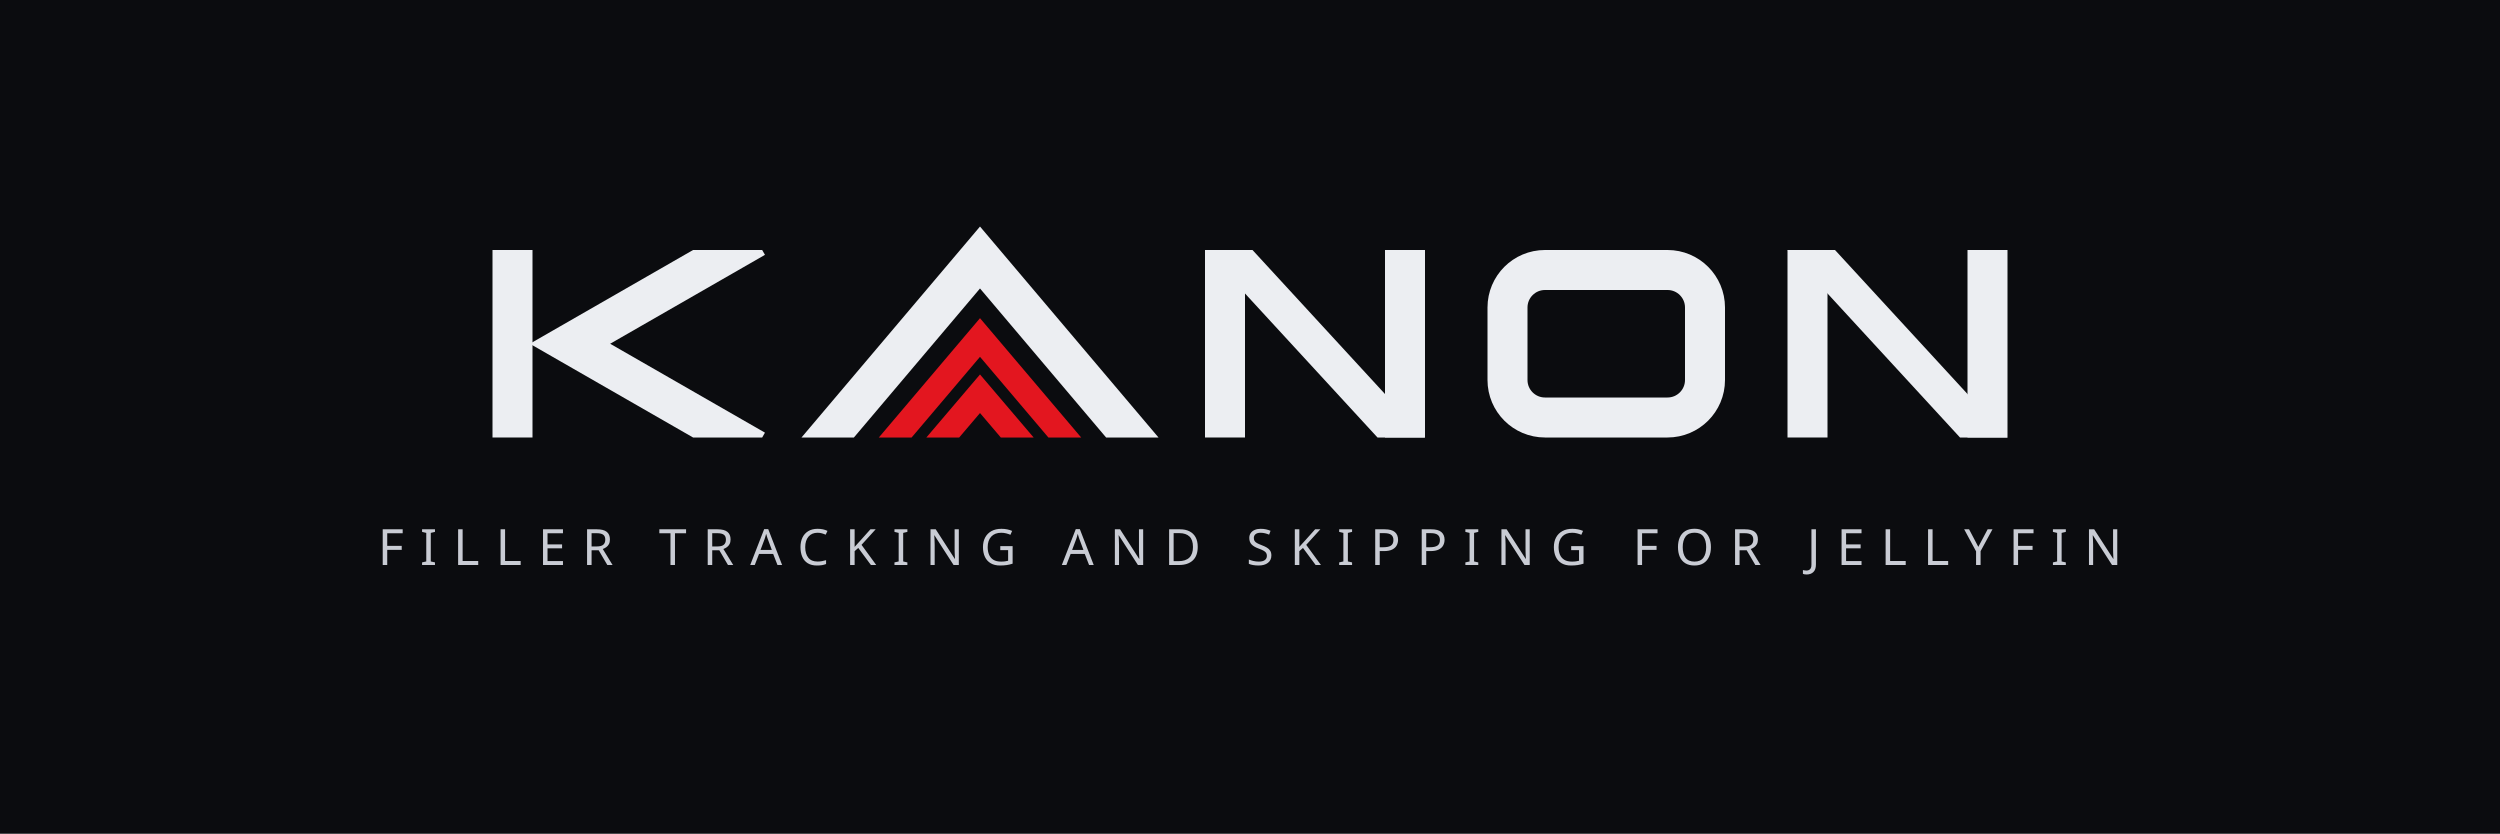
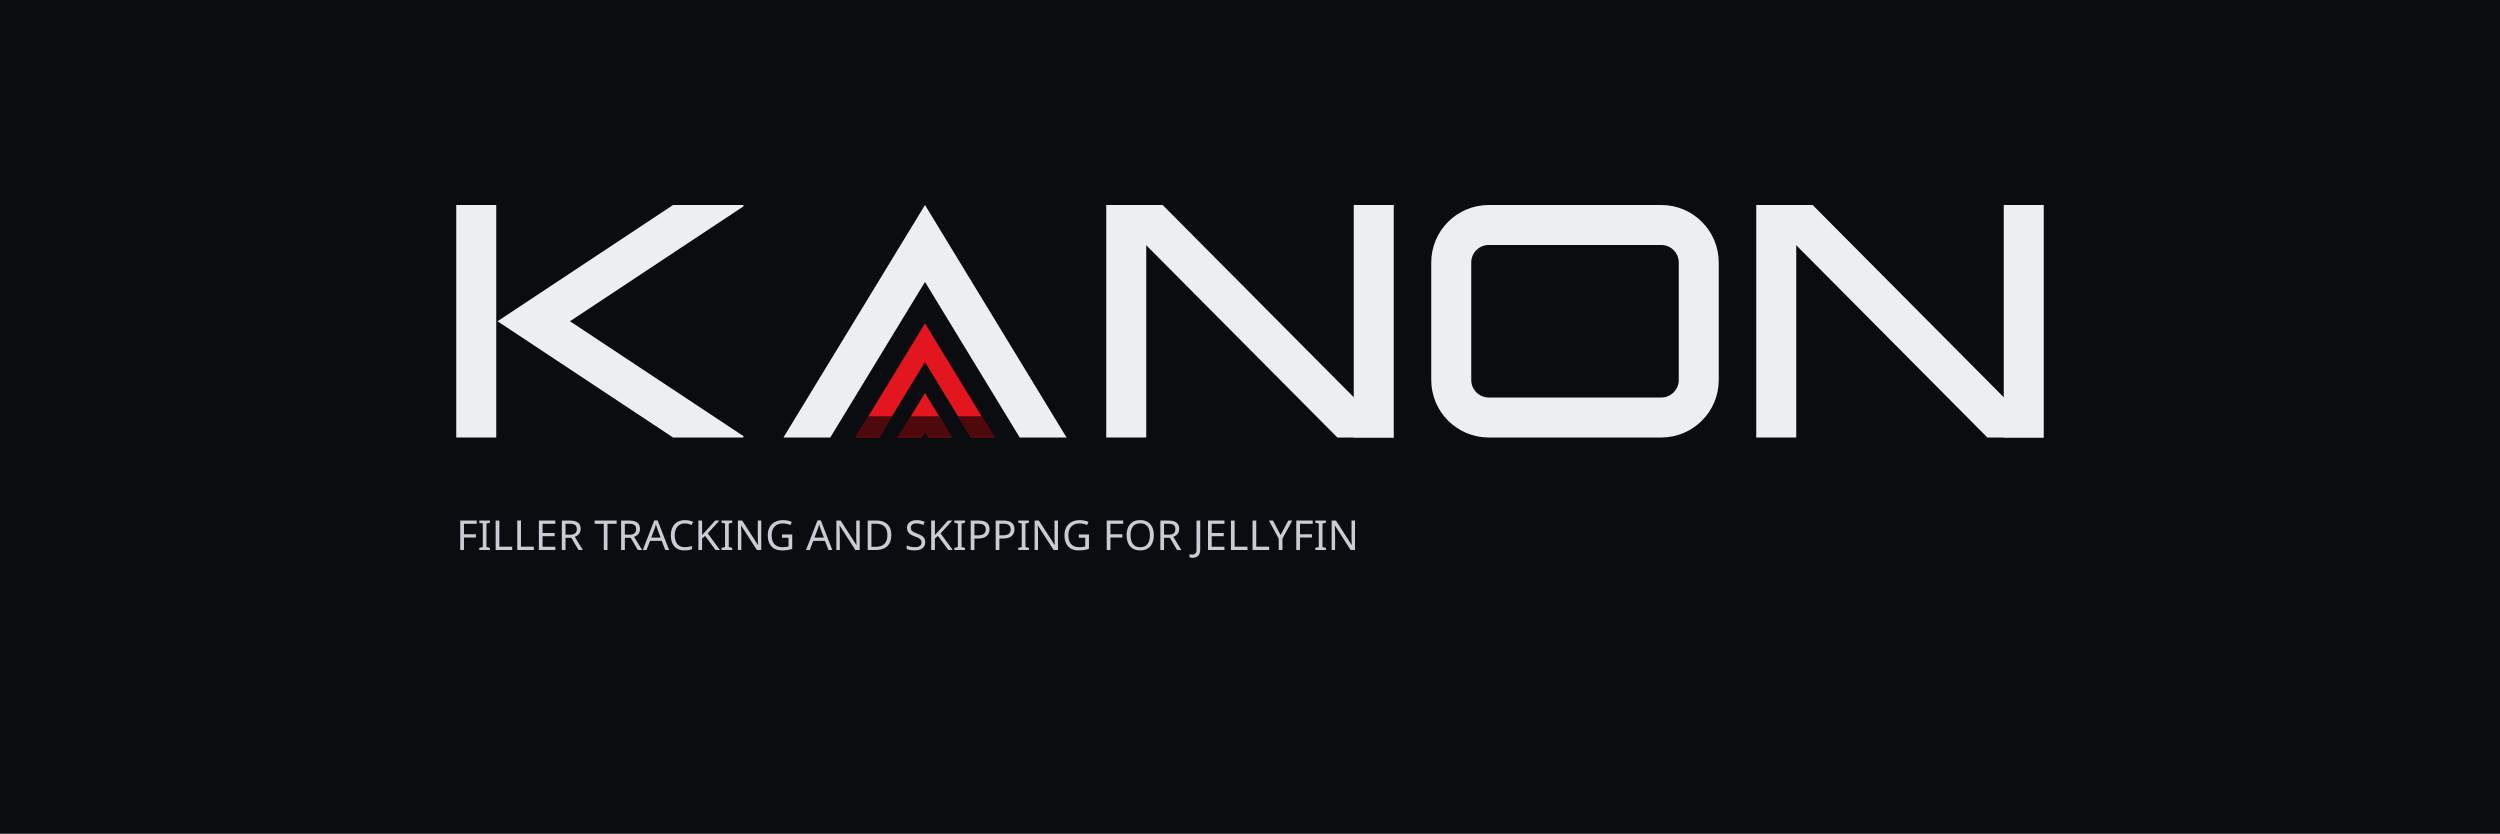
<svg xmlns="http://www.w3.org/2000/svg" viewBox="0 0 2000 667" width="2000" height="667" role="img" aria-label="Kanon, filler tracking and skipping for Jellyfin">
  <rect width="2000" height="667" fill="#0b0c0f" />
  <defs>
-     <clipPath id="kanon-base">
+     <clipPath id="wide-base">
      <rect x="0" y="0" width="2000" height="350" />
    </clipPath>
-     <clipPath id="kanon-cap">
-       <rect x="0" y="200" width="2000" height="150" />
+     <clipPath id="wide-cap">
+       <rect x="0" y="164" width="2000" height="186" />
+     </clipPath>
+     <clipPath id="wide-foot">
+       <rect x="0" y="333" width="2000" height="17" />
    </clipPath>
  </defs>
-   <g transform="translate(164 0)">
-     <rect x="230" y="200" width="32" height="150" fill="#eceef2" />
-     <polyline points="440,190 292,275 440,360" fill="none" stroke="#eceef2" stroke-width="32" stroke-linejoin="miter" stroke-miterlimit="10" clip-path="url(#kanon-cap)" />
-     <g clip-path="url(#kanon-base)">
-       <polyline points="488,362 620,206 752,362" fill="none" stroke="#eceef2" stroke-width="32" stroke-linejoin="miter" stroke-miterlimit="10" />
-       <polyline points="542,362 620,270 698,362" fill="none" stroke="#e3161f" stroke-width="20" stroke-linejoin="miter" stroke-miterlimit="10" />
-       <polyline points="580,362 620,315 660,362" fill="none" stroke="#e3161f" stroke-width="20" stroke-linejoin="miter" stroke-miterlimit="10" />
+   <g transform="translate(365 0)">
+     <rect x="0" y="164" width="32" height="186" fill="#eceef2" />
+     <polyline points="221.166,151.6 62,257 221.166,362.4" fill="none" stroke="#eceef2" stroke-width="32" stroke-linejoin="miter" stroke-miterlimit="10" clip-path="url(#wide-cap)" />
+     <g clip-path="url(#wide-base)">
+       <polyline points="271.426,364.88 375,194.766 478.574,364.88" fill="none" stroke="#eceef2" stroke-width="32" stroke-linejoin="miter" stroke-miterlimit="10" />
+       <polyline points="271.426,395.647 375,225.533 478.574,395.647" fill="none" stroke="#e3161f" stroke-width="0" stroke-linejoin="miter" stroke-miterlimit="10" opacity="0" />
+       <polyline points="319.745,364.88 375,274.126 430.255,364.88" fill="none" stroke="#e3161f" stroke-width="16.106" stroke-linejoin="miter" stroke-miterlimit="10" />
+       <polyline points="353.718,364.88 375,329.926 396.282,364.88" fill="none" stroke="#e3161f" stroke-width="16.106" stroke-linejoin="miter" stroke-miterlimit="10" />
+       <g clip-path="url(#wide-foot)" opacity="0.65">
+         <polyline points="319.745,364.88 375,274.126 430.255,364.88" fill="none" stroke="#000000" stroke-width="16.106" stroke-linejoin="miter" stroke-miterlimit="10" />
+         <polyline points="353.718,364.88 375,329.926 396.282,364.88" fill="none" stroke="#000000" stroke-width="16.106" stroke-linejoin="miter" stroke-miterlimit="10" />
+       </g>
    </g>
-     <rect x="800" y="200" width="32" height="150" fill="#eceef2" />
-     <rect x="944" y="200" width="32" height="150" fill="#eceef2" />
-     <polygon points="800,200 838,200 976,350 938,350" fill="#eceef2" />
-     <rect x="1042" y="216" width="158" height="118" rx="30" fill="none" stroke="#eceef2" stroke-width="32" />
-     <rect x="1266" y="200" width="32" height="150" fill="#eceef2" />
-     <rect x="1410" y="200" width="32" height="150" fill="#eceef2" />
-     <polygon points="1266,200 1304,200 1442,350 1404,350" fill="#eceef2" />
+     <rect x="520" y="164" width="32" height="186" fill="#eceef2" />
+     <rect x="718" y="164" width="32" height="186" fill="#eceef2" />
+     <polygon points="520,164 565.119,164 750,350 704.881,350" fill="#eceef2" />
+     <rect x="796" y="180" width="198" height="154" rx="30" fill="none" stroke="#eceef2" stroke-width="32" />
+     <rect x="1040" y="164" width="32" height="186" fill="#eceef2" />
+     <rect x="1238" y="164" width="32" height="186" fill="#eceef2" />
+     <polygon points="1040,164 1085.119,164 1270,350 1224.881,350" fill="#eceef2" />
  </g>
-   <text x="1000" y="452" text-anchor="middle" fill="#c9ccd4" style="font-family: Montserrat, sans-serif; font-weight: 500; font-size: 40px; letter-spacing: 13px">FILLER TRACKING AND SKIPPING FOR JELLYFIN</text>
+   <text x="365" y="440" textLength="1270" lengthAdjust="spacing" fill="#c9ccd4" style="font-family: Montserrat, sans-serif; font-weight: 500; font-size: 33px">FILLER TRACKING AND SKIPPING FOR JELLYFIN</text>
</svg>
